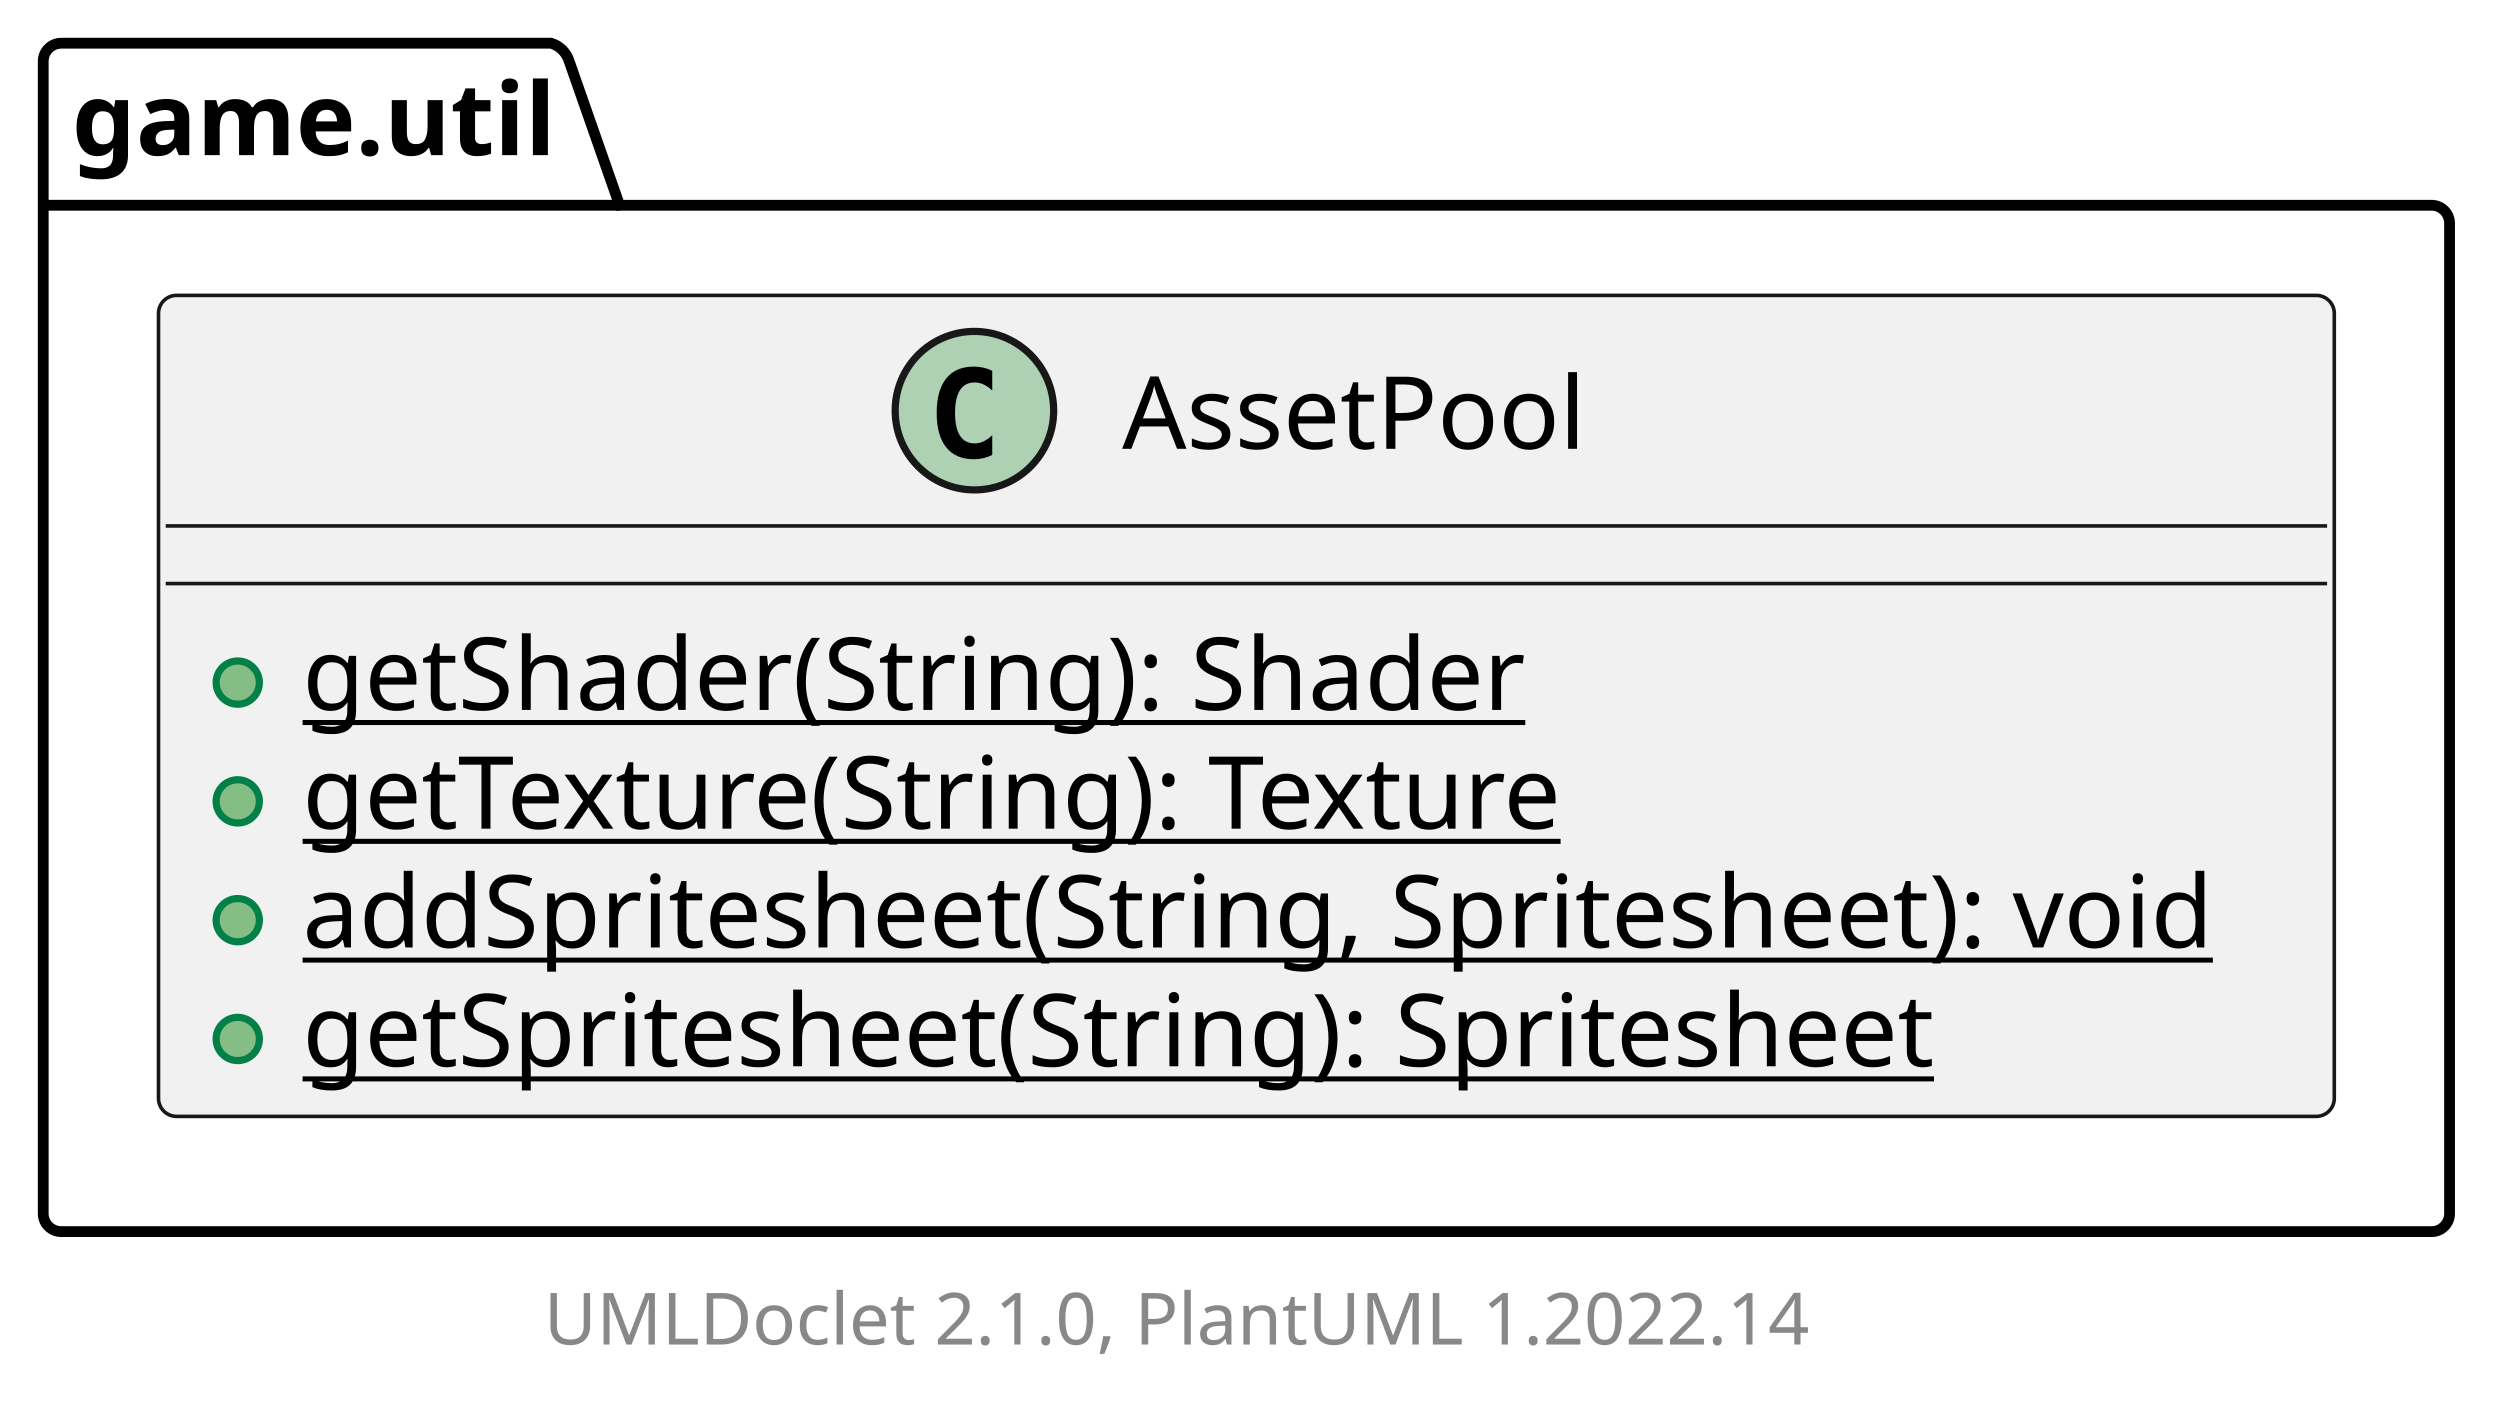
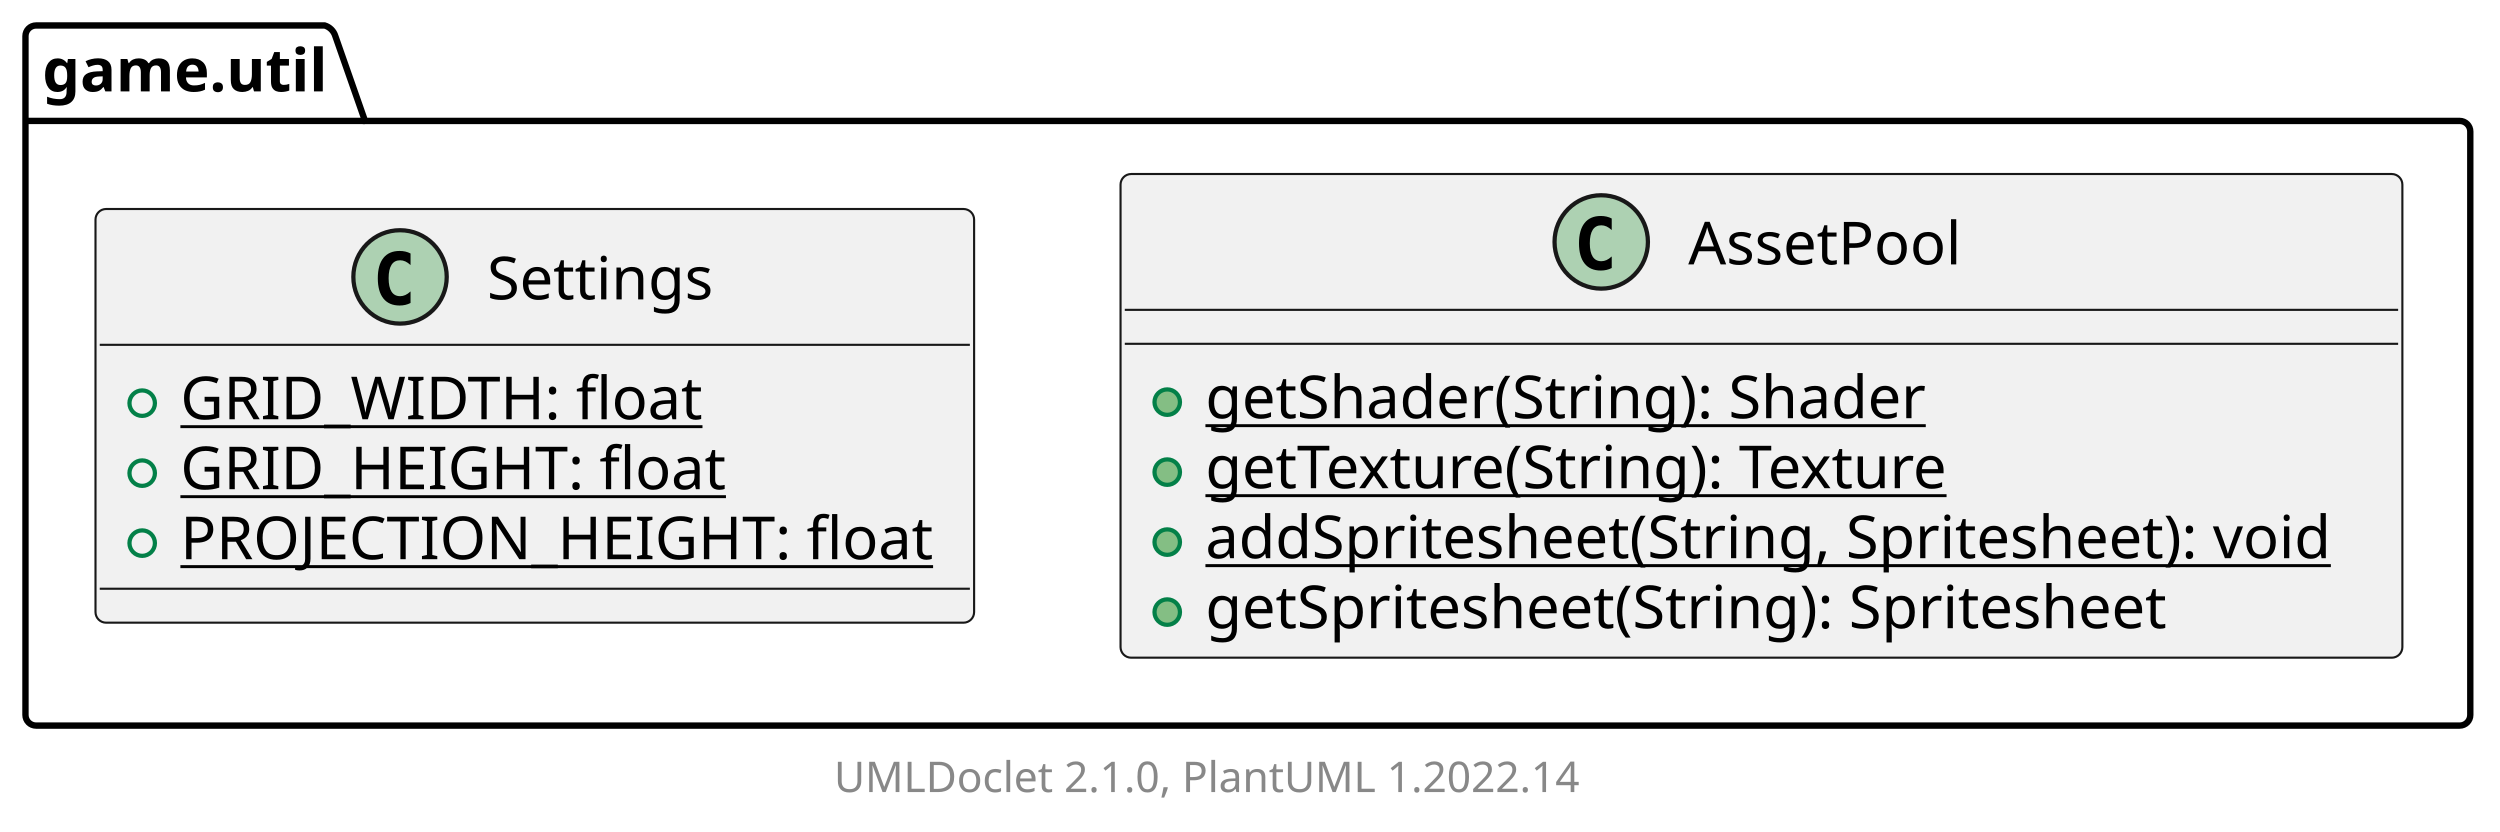
- <svg xmlns="http://www.w3.org/2000/svg" xmlns:xlink="http://www.w3.org/1999/xlink" contentStyleType="text/css" height="196px" preserveAspectRatio="none" style="width:347px;height:196px;background:#FFFFFF;" version="1.1" viewBox="0 0 347 196" width="347px" zoomAndPan="magnify">
+ <svg xmlns="http://www.w3.org/2000/svg" xmlns:xlink="http://www.w3.org/1999/xlink" contentStyleType="text/css" height="196px" preserveAspectRatio="none" style="width:589px;height:196px;background:#FFFFFF;" version="1.1" viewBox="0 0 589 196" width="589px" zoomAndPan="magnify">
  <defs />
  <g>
    <g id="cluster_game.util">
-       <path d="M8.5,6 L76.5,6 A3.75,3.75 0 0 1 79,8.5 L86,28.488 L337.5,28.488 A2.5,2.5 0 0 1 340,30.988 L340,168.45 A2.5,2.5 0 0 1 337.5,170.95 L8.5,170.95 A2.5,2.5 0 0 1 6,168.45 L6,8.5 A2.5,2.5 0 0 1 8.5,6 " fill="none" style="stroke:#000000;stroke-width:1.5;" />
+       <path d="M8.5,6 L76.5,6 A3.75,3.75 0 0 1 79,8.5 L86,28.488 L579.5,28.488 A2.5,2.5 0 0 1 582,30.988 L582,168.45 A2.5,2.5 0 0 1 579.5,170.95 L8.5,170.95 A2.5,2.5 0 0 1 6,168.45 L6,8.5 A2.5,2.5 0 0 1 8.5,6 " fill="none" style="stroke:#000000;stroke-width:1.5;" />
      <line style="stroke:#000000;stroke-width:1.5;" x1="6" x2="86" y1="28.488" y2="28.488" />
      <text fill="#000000" font-family="sans-serif" font-size="14" font-weight="bold" lengthAdjust="spacing" textLength="67" x="10" y="21.535">game.util</text>
    </g>
    <a href="AssetPool.html" target="_top" title="AssetPool.html" xlink:actuate="onRequest" xlink:href="AssetPool.html" xlink:show="new" xlink:title="AssetPool.html" xlink:type="simple">
      <g id="elem_game.util.AssetPool">
-         <rect codeLine="3" fill="#F1F1F1" height="113.953" id="game.util.AssetPool" rx="2.5" ry="2.5" style="stroke:#181818;stroke-width:0.5;" width="302" x="22" y="41" />
-         <ellipse cx="135.25" cy="57" fill="#ADD1B2" rx="11" ry="11" style="stroke:#181818;stroke-width:1.0;" />
-         <path d="M137.723,63.143 Q137.142,63.442 136.503,63.591 Q135.864,63.741 135.158,63.741 Q132.651,63.741 131.332,62.089 Q130.012,60.437 130.012,57.316 Q130.012,54.187 131.332,52.535 Q132.651,50.883 135.158,50.883 Q135.864,50.883 136.511,51.032 Q137.159,51.182 137.723,51.48 L137.723,54.203 Q137.092,53.622 136.499,53.352 Q135.905,53.083 135.274,53.083 Q133.93,53.083 133.245,54.149 Q132.56,55.216 132.56,57.316 Q132.56,59.408 133.245,60.474 Q133.93,61.541 135.274,61.541 Q135.905,61.541 136.499,61.271 Q137.092,61.002 137.723,60.42 Z " fill="#000000" />
-         <text fill="#000000" font-family="sans-serif" font-size="14" lengthAdjust="spacing" textLength="67" x="155.75" y="62.291">AssetPool</text>
-         <line style="stroke:#181818;stroke-width:0.5;" x1="23" x2="323" y1="73" y2="73" />
-         <line style="stroke:#181818;stroke-width:0.5;" x1="23" x2="323" y1="81" y2="81" />
-         <ellipse cx="33" cy="94.744" fill="#84BE84" rx="3" ry="3" style="stroke:#038048;stroke-width:1.0;" />
-         <text fill="#000000" font-family="sans-serif" font-size="14" lengthAdjust="spacing" text-decoration="underline" textLength="177" x="42" y="98.535">getShader(String): Shader</text>
-         <ellipse cx="33" cy="111.232" fill="#84BE84" rx="3" ry="3" style="stroke:#038048;stroke-width:1.0;" />
-         <text fill="#000000" font-family="sans-serif" font-size="14" lengthAdjust="spacing" text-decoration="underline" textLength="189" x="42" y="115.023">getTexture(String): Texture</text>
-         <ellipse cx="33" cy="127.721" fill="#84BE84" rx="3" ry="3" style="stroke:#038048;stroke-width:1.0;" />
-         <text fill="#000000" font-family="sans-serif" font-size="14" lengthAdjust="spacing" text-decoration="underline" textLength="276" x="42" y="131.512">addSpritesheet(String, Spritesheet): void</text>
-         <ellipse cx="33" cy="144.209" fill="#84BE84" rx="3" ry="3" style="stroke:#038048;stroke-width:1.0;" />
-         <text fill="#000000" font-family="sans-serif" font-size="14" lengthAdjust="spacing" text-decoration="underline" textLength="235" x="42" y="148">getSpritesheet(String): Spritesheet</text>
+         <rect codeLine="3" fill="#F1F1F1" height="113.953" id="game.util.AssetPool" rx="2.5" ry="2.5" style="stroke:#181818;stroke-width:0.5;" width="302" x="264" y="41" />
+         <ellipse cx="377.25" cy="57" fill="#ADD1B2" rx="11" ry="11" style="stroke:#181818;stroke-width:1.0;" />
+         <path d="M379.723,63.143 Q379.142,63.442 378.503,63.591 Q377.864,63.741 377.158,63.741 Q374.651,63.741 373.332,62.089 Q372.012,60.437 372.012,57.316 Q372.012,54.187 373.332,52.535 Q374.651,50.883 377.158,50.883 Q377.864,50.883 378.511,51.032 Q379.159,51.182 379.723,51.48 L379.723,54.203 Q379.092,53.622 378.499,53.352 Q377.905,53.083 377.274,53.083 Q375.93,53.083 375.245,54.149 Q374.56,55.216 374.56,57.316 Q374.56,59.408 375.245,60.474 Q375.93,61.541 377.274,61.541 Q377.905,61.541 378.499,61.271 Q379.092,61.002 379.723,60.42 Z " fill="#000000" />
+         <text fill="#000000" font-family="sans-serif" font-size="14" lengthAdjust="spacing" textLength="67" x="397.75" y="62.291">AssetPool</text>
+         <line style="stroke:#181818;stroke-width:0.5;" x1="265" x2="565" y1="73" y2="73" />
+         <line style="stroke:#181818;stroke-width:0.5;" x1="265" x2="565" y1="81" y2="81" />
+         <ellipse cx="275" cy="94.744" fill="#84BE84" rx="3" ry="3" style="stroke:#038048;stroke-width:1.0;" />
+         <text fill="#000000" font-family="sans-serif" font-size="14" lengthAdjust="spacing" text-decoration="underline" textLength="177" x="284" y="98.535">getShader(String): Shader</text>
+         <ellipse cx="275" cy="111.232" fill="#84BE84" rx="3" ry="3" style="stroke:#038048;stroke-width:1.0;" />
+         <text fill="#000000" font-family="sans-serif" font-size="14" lengthAdjust="spacing" text-decoration="underline" textLength="189" x="284" y="115.023">getTexture(String): Texture</text>
+         <ellipse cx="275" cy="127.721" fill="#84BE84" rx="3" ry="3" style="stroke:#038048;stroke-width:1.0;" />
+         <text fill="#000000" font-family="sans-serif" font-size="14" lengthAdjust="spacing" text-decoration="underline" textLength="276" x="284" y="131.512">addSpritesheet(String, Spritesheet): void</text>
+         <ellipse cx="275" cy="144.209" fill="#84BE84" rx="3" ry="3" style="stroke:#038048;stroke-width:1.0;" />
+         <text fill="#000000" font-family="sans-serif" font-size="14" lengthAdjust="spacing" textLength="235" x="284" y="148">getSpritesheet(String): Spritesheet</text>
      </g>
    </a>
-     <text fill="#888888" font-family="sans-serif" font-size="10" lengthAdjust="spacing" textLength="182" x="75.5" y="186.618">UMLDoclet 2.1.0, PlantUML 1.2022.14</text>
+     <a href="Settings.html" target="_top" title="Settings.html" xlink:actuate="onRequest" xlink:href="Settings.html" xlink:show="new" xlink:title="Settings.html" xlink:type="simple">
+       <g id="elem_game.util.Settings">
+         <rect codeLine="10" fill="#F1F1F1" height="97.465" id="game.util.Settings" rx="2.5" ry="2.5" style="stroke:#181818;stroke-width:0.5;" width="207" x="22.5" y="49.24" />
+         <ellipse cx="94.25" cy="65.24" fill="#ADD1B2" rx="11" ry="11" style="stroke:#181818;stroke-width:1.0;" />
+         <path d="M96.723,71.383 Q96.142,71.682 95.503,71.831 Q94.864,71.981 94.158,71.981 Q91.651,71.981 90.332,70.329 Q89.012,68.677 89.012,65.556 Q89.012,62.426 90.332,60.775 Q91.651,59.123 94.158,59.123 Q94.864,59.123 95.511,59.272 Q96.159,59.422 96.723,59.721 L96.723,62.443 Q96.092,61.862 95.499,61.592 Q94.905,61.322 94.274,61.322 Q92.93,61.322 92.245,62.389 Q91.56,63.456 91.56,65.556 Q91.56,67.648 92.245,68.714 Q92.93,69.781 94.274,69.781 Q94.905,69.781 95.499,69.511 Q96.092,69.242 96.723,68.66 Z " fill="#000000" />
+         <text fill="#000000" font-family="sans-serif" font-size="14" lengthAdjust="spacing" textLength="55" x="114.75" y="70.531">Settings</text>
+         <line style="stroke:#181818;stroke-width:0.5;" x1="23.5" x2="228.5" y1="81.24" y2="81.24" />
+         <ellipse cx="33.5" cy="94.984" fill="none" rx="3" ry="3" style="stroke:#038048;stroke-width:1.0;" />
+         <text fill="#000000" font-family="sans-serif" font-size="14" lengthAdjust="spacing" text-decoration="underline" textLength="124" x="42.5" y="98.775">GRID_WIDTH: float</text>
+         <ellipse cx="33.5" cy="111.472" fill="none" rx="3" ry="3" style="stroke:#038048;stroke-width:1.0;" />
+         <text fill="#000000" font-family="sans-serif" font-size="14" lengthAdjust="spacing" text-decoration="underline" textLength="130" x="42.5" y="115.263">GRID_HEIGHT: float</text>
+         <ellipse cx="33.5" cy="127.961" fill="none" rx="3" ry="3" style="stroke:#038048;stroke-width:1.0;" />
+         <text fill="#000000" font-family="sans-serif" font-size="14" lengthAdjust="spacing" text-decoration="underline" textLength="181" x="42.5" y="131.752">PROJECTION_HEIGHT: float</text>
+         <line style="stroke:#181818;stroke-width:0.5;" x1="23.5" x2="228.5" y1="138.705" y2="138.705" />
+       </g>
+     </a>
+     <text fill="#888888" font-family="sans-serif" font-size="10" lengthAdjust="spacing" textLength="182" x="196.5" y="186.618">UMLDoclet 2.1.0, PlantUML 1.2022.14</text>
  </g>
</svg>
